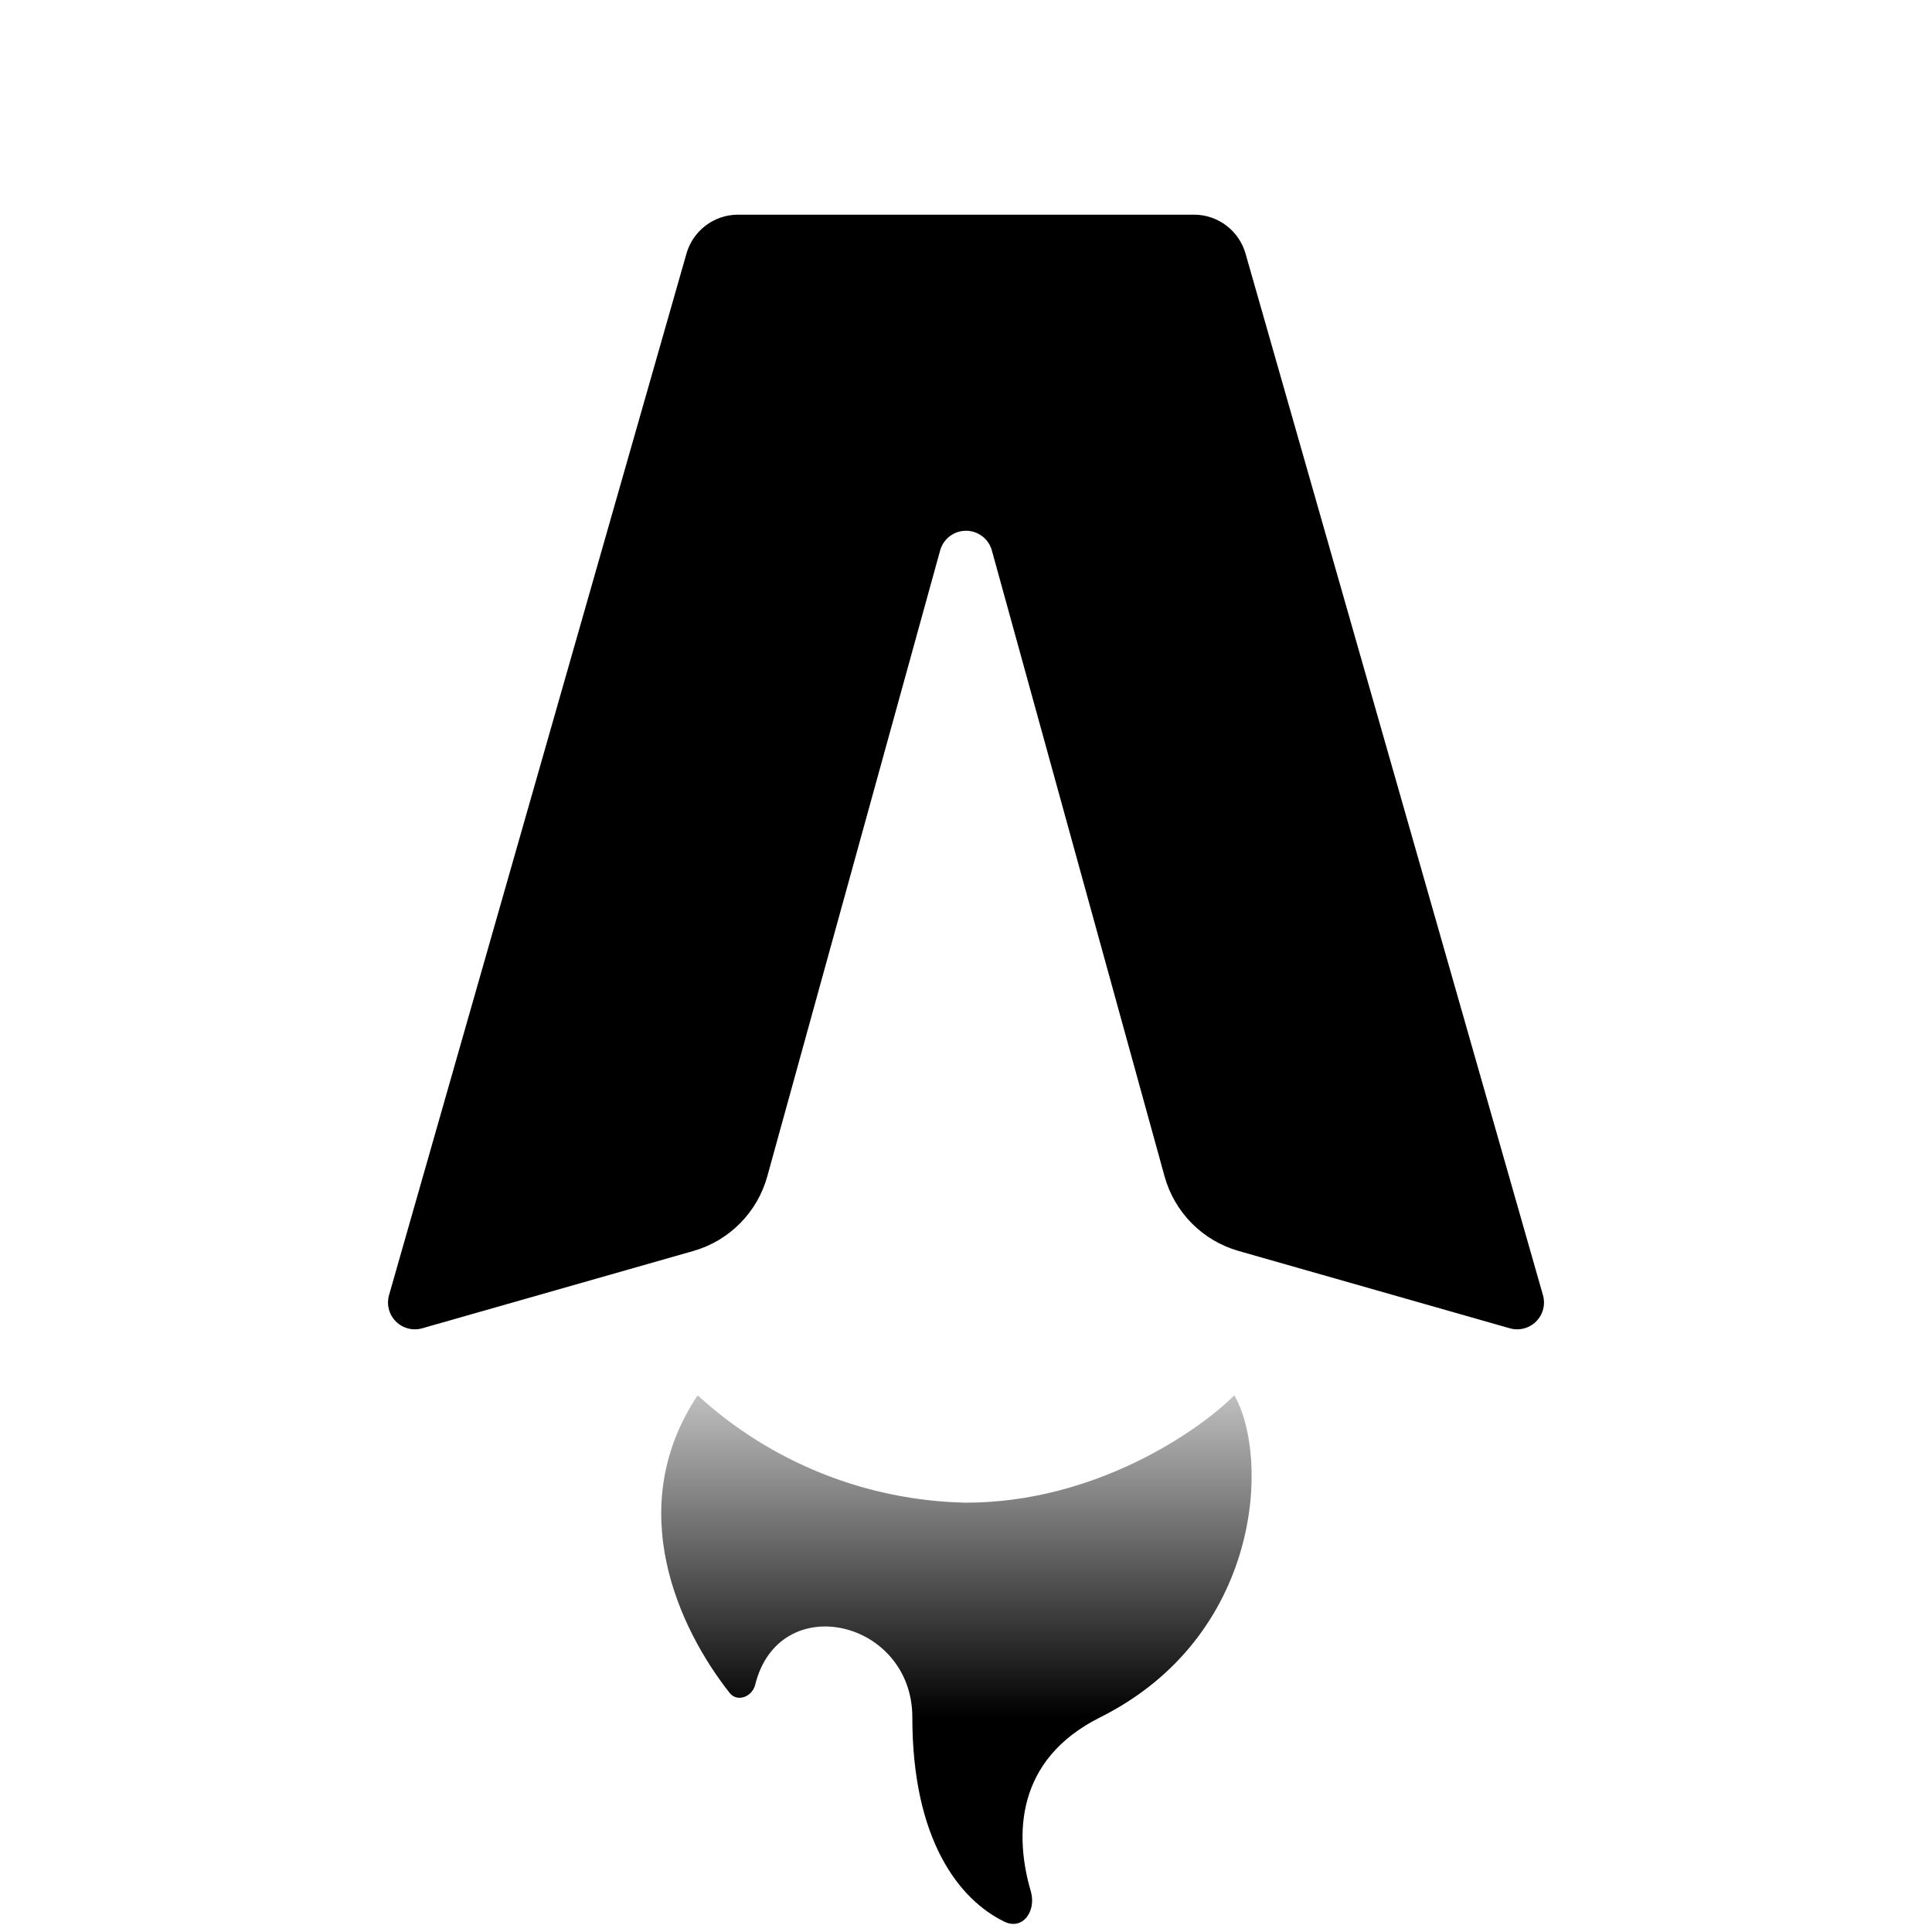
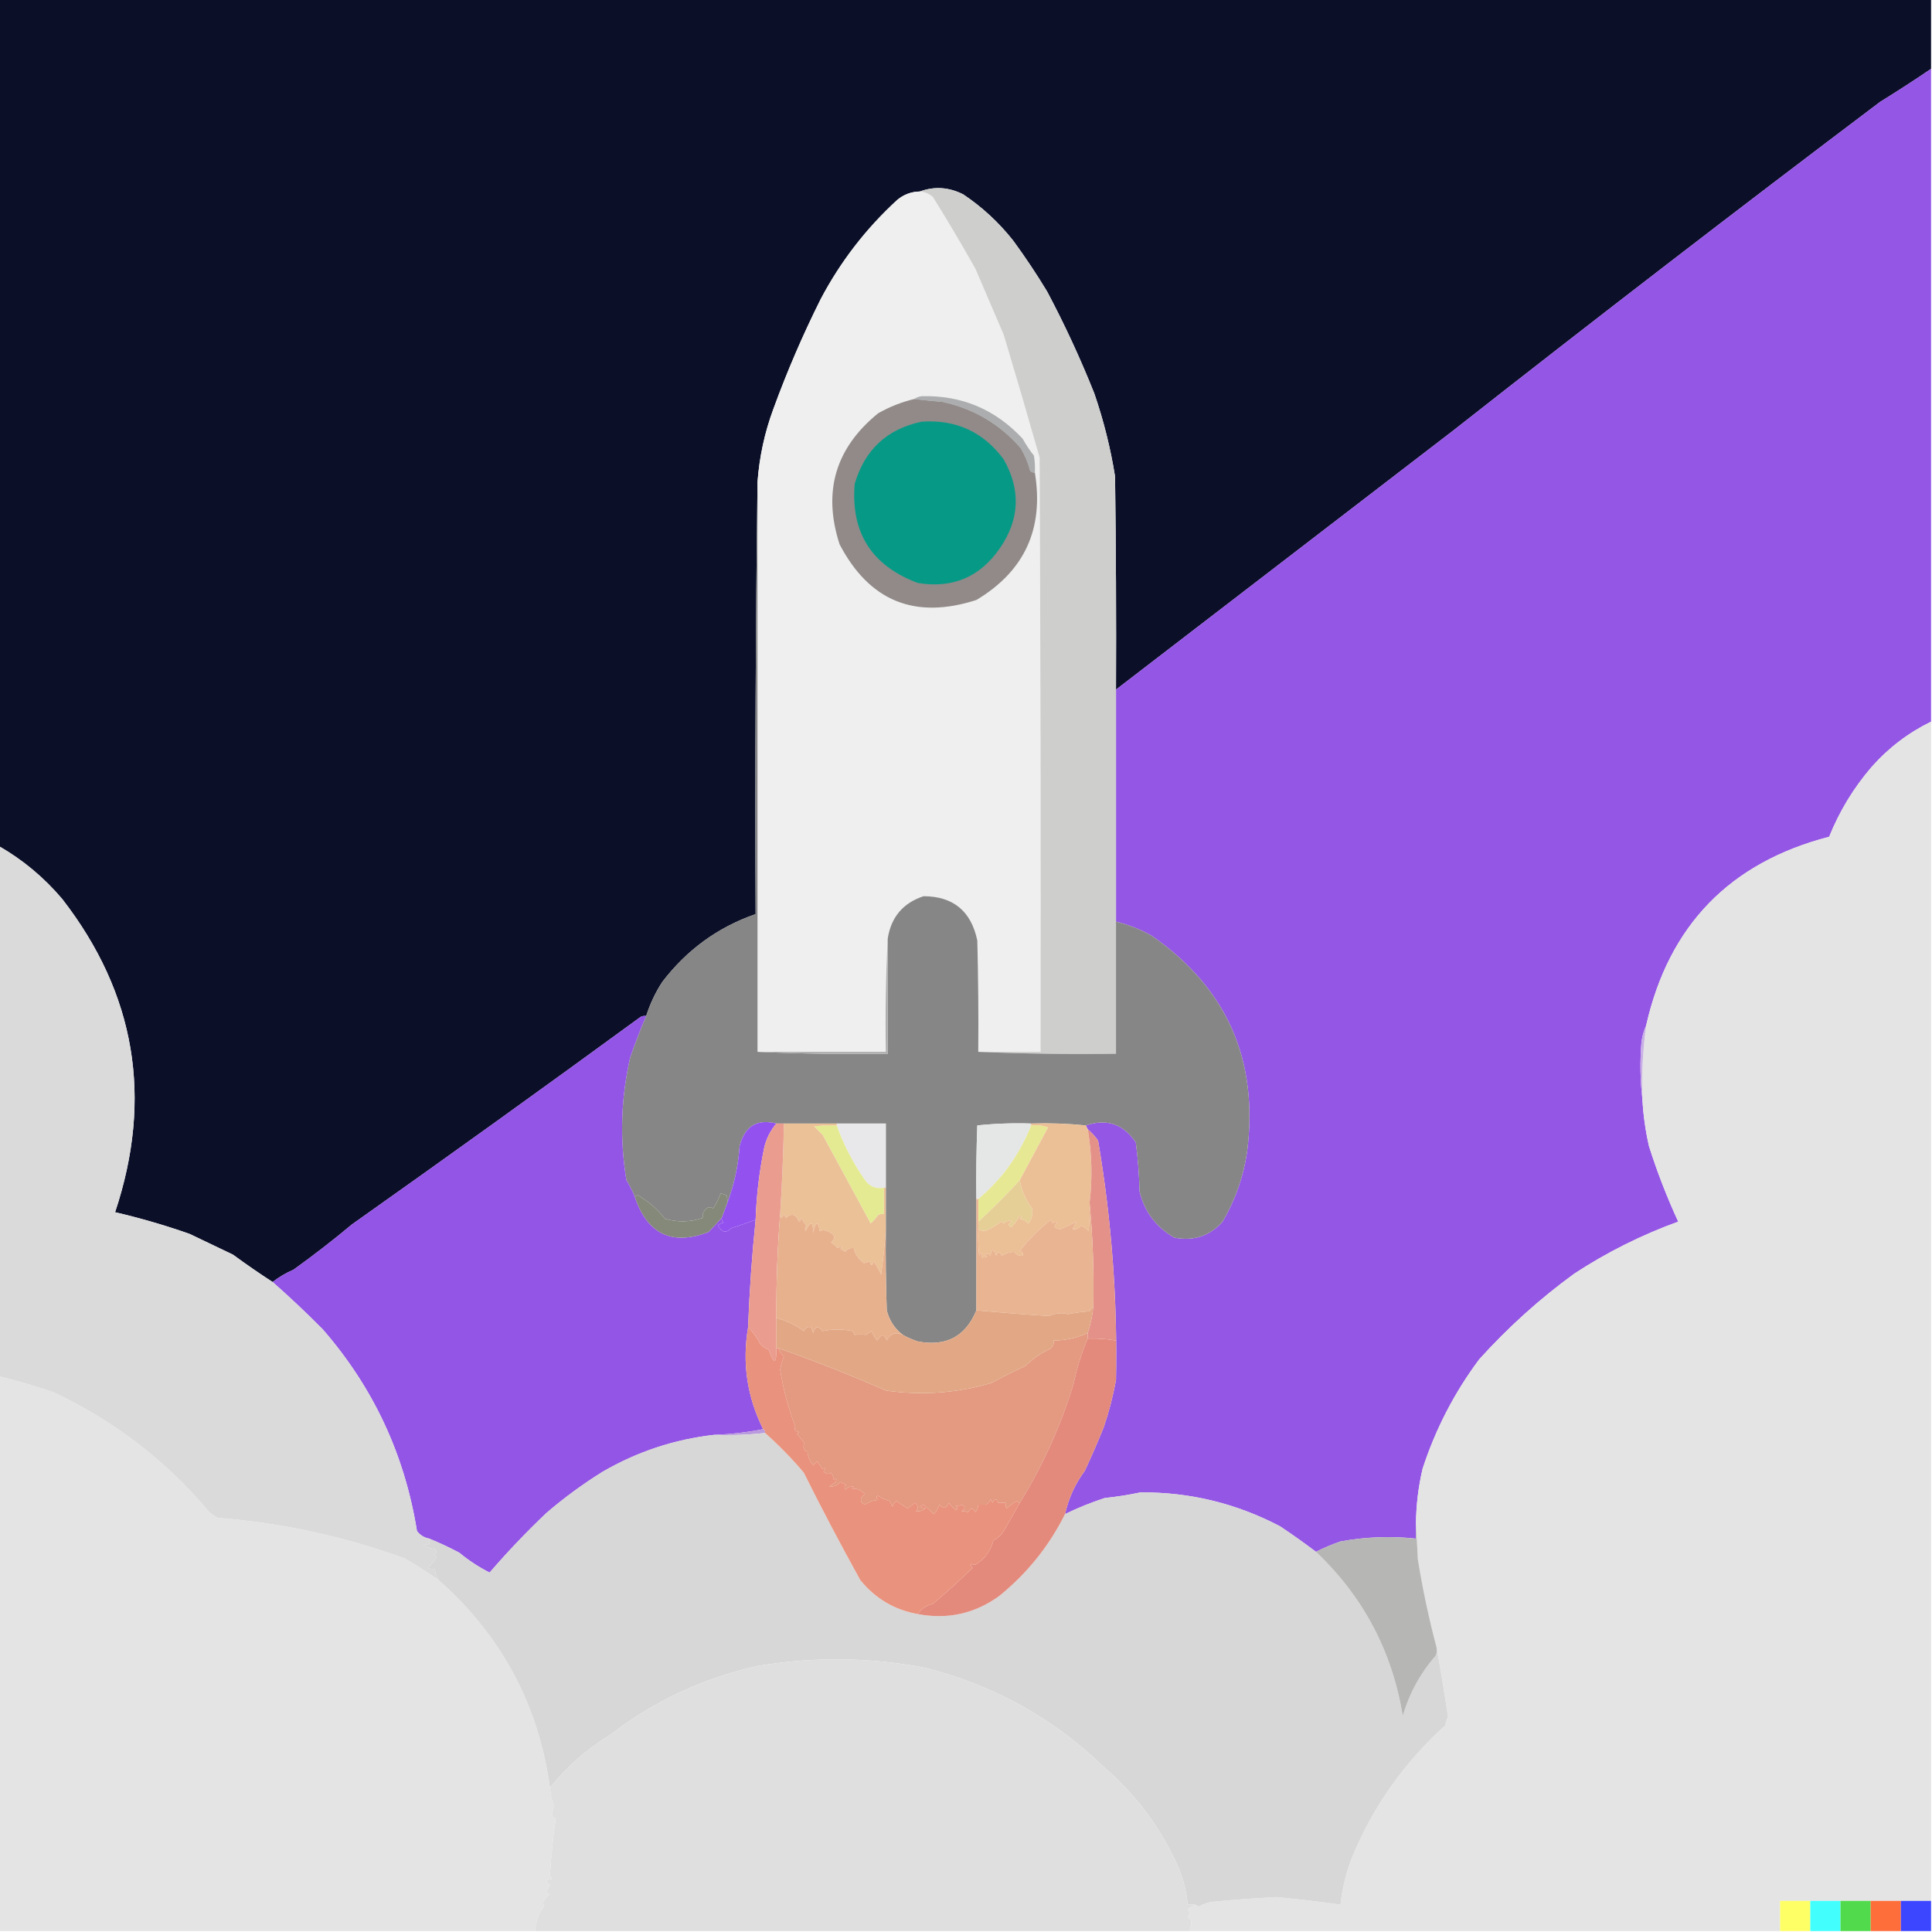
- <svg xmlns="http://www.w3.org/2000/svg" fill="none" viewBox="0 0 36 36">
-   <path fill="#000" d="M22.25 4h-8.5a1 1 0 0 0-.96.73l-5.54 19.4a.5.5 0 0 0 .62.62l5.05-1.44a2 2 0 0 0 1.38-1.4l3.22-11.66a.5.5 0 0 1 .96 0l3.22 11.67a2 2 0 0 0 1.38 1.39l5.05 1.44a.5.5 0 0 0 .62-.62l-5.54-19.4a1 1 0 0 0-.96-.73Z" />
-   <path fill="url(#gradient)" d="M18 28a7.63 7.63 0 0 1-5-2c-1.4 2.1-.35 4.35.6 5.55.14.17.41.07.47-.15.44-1.8 2.93-1.22 2.93.6 0 2.28.87 3.4 1.72 3.81.34.16.59-.2.49-.56-.31-1.05-.29-2.46 1.29-3.25 3-1.5 3.17-4.83 2.5-6-.67.67-2.6 2-5 2Z" />
-   <defs>
-     <linearGradient id="gradient" x1="16" x2="16" y1="32" y2="24" gradientUnits="userSpaceOnUse">
-       <stop stop-color="#000" />
-       <stop offset="1" stop-color="#000" stop-opacity="0" />
-     </linearGradient>
-   </defs>
-   <style>
-     @media (prefers-color-scheme:dark){:root{filter:invert(100%)}}
-   </style>
+ <svg xmlns="http://www.w3.org/2000/svg" version="1.1" width="1024px" height="1024px" style="shape-rendering:geometricPrecision; text-rendering:geometricPrecision; image-rendering:optimizeQuality; fill-rule:evenodd; clip-rule:evenodd">
+   <g>
+     <path style="opacity:1" fill="#0b0f28" d="M -0.5,-0.5 C 340.833,-0.5 682.167,-0.5 1023.5,-0.5C 1023.5,11.833 1023.5,24.167 1023.5,36.5C 1014.65,42.509 1005.65,48.342 996.5,54C 920.548,111.296 845.215,169.296 770.5,228C 710.881,273.819 651.214,319.653 591.5,365.5C 591.667,327.832 591.5,290.165 591,252.5C 588.619,237.58 584.953,222.914 580,208.5C 572.611,189.972 564.278,171.972 555,154.5C 549.392,145.228 543.392,136.228 537,127.5C 529.394,117.89 520.561,109.723 510.5,103C 502.892,99.162 495.226,98.662 487.5,101.5C 482.978,101.594 478.978,103.094 475.5,106C 458.938,121.217 445.438,138.717 435,158.5C 425.554,177.388 417.221,196.721 410,216.5C 405.313,229.103 402.479,242.103 401.5,255.5C 400.501,331.665 400.167,407.998 400.5,484.5C 380.501,491.442 364.001,503.442 351,520.5C 347.352,526.128 344.519,532.128 342.5,538.5C 341.448,538.351 340.448,538.517 339.5,539C 288.779,576.054 237.779,612.721 186.5,649C 176.43,657.41 166.097,665.41 155.5,673C 151.49,674.711 147.824,676.878 144.5,679.5C 137.38,674.887 130.38,670.054 123.5,665C 115.833,661.333 108.167,657.667 100.5,654C 87.56,649.45 74.394,645.617 61,642.5C 81.191,581.965 71.858,526.632 33,476.5C 23.377,465.135 12.21,455.802 -0.5,448.5C -0.5,298.833 -0.5,149.167 -0.5,-0.5 Z" />
+   </g>
+   <g>
+     <path style="opacity:1" fill="#9456e5" d="M 1023.5,36.5 C 1023.5,151.833 1023.5,267.167 1023.5,382.5C 1011.43,388.404 1000.93,396.404 992,406.5C 982.451,417.599 974.951,429.932 969.5,443.5C 916.837,457.163 884.503,490.496 872.5,543.5C 871.239,546.258 870.406,549.258 870,552.5C 869.175,562.675 869.342,572.675 870.5,582.5C 870.951,590.925 872.118,599.258 874,607.5C 878.339,621.174 883.506,634.508 889.5,647.5C 870.101,654.533 851.767,663.7 834.5,675C 816.149,688.345 799.315,703.511 784,720.5C 770.837,738.159 760.837,757.492 754,778.5C 751.766,788.042 750.599,797.708 750.5,807.5C 750.5,810.167 750.5,812.833 750.5,815.5C 737.108,814.07 723.775,814.57 710.5,817C 706.008,818.526 701.674,820.36 697.5,822.5C 691.321,817.827 684.987,813.327 678.5,809C 655.287,796.814 630.62,790.814 604.5,791C 598.218,792.325 591.885,793.325 585.5,794C 578.287,796.348 571.287,799.181 564.5,802.5C 566.372,794.089 569.872,786.423 575,779.5C 578.52,771.95 581.853,764.283 585,756.5C 587.768,748.305 589.935,739.972 591.5,731.5C 592.343,688.998 589.177,646.665 582,604.5C 580.383,602.237 578.55,600.237 576.5,598.5C 576.167,597.833 575.833,597.167 575.5,596.5C 586.634,592.747 595.468,595.747 602,605.5C 603.131,614.124 603.798,622.79 604,631.5C 606.675,642.371 612.842,650.537 622.5,656C 632.749,657.917 641.249,655.084 648,647.5C 654.709,636.042 659.042,623.709 661,610.5C 667.155,561.896 650.322,523.729 610.5,496C 604.521,492.618 598.188,490.118 591.5,488.5C 591.5,447.5 591.5,406.5 591.5,365.5C 651.214,319.653 710.881,273.819 770.5,228C 845.215,169.296 920.548,111.296 996.5,54C 1005.65,48.342 1014.65,42.509 1023.5,36.5 Z" />
+   </g>
+   <g>
+     <path style="opacity:1" fill="#eeefee" d="M 487.5,101.5 C 490.179,101.673 492.513,102.673 494.5,104.5C 502.275,116.979 509.775,129.645 517,142.5C 522,154.167 527,165.833 532,177.5C 538.496,199.156 544.829,220.823 551,242.5C 551.5,347.499 551.667,452.499 551.5,557.5C 540.5,557.5 529.5,557.5 518.5,557.5C 518.667,537.831 518.5,518.164 518,498.5C 514.741,482.895 505.241,475.061 489.5,475C 478.608,478.599 472.275,486.099 470.5,497.5C 469.503,517.326 469.17,537.326 469.5,557.5C 446.833,557.5 424.167,557.5 401.5,557.5C 401.5,456.833 401.5,356.167 401.5,255.5C 402.479,242.103 405.313,229.103 410,216.5C 417.221,196.721 425.554,177.388 435,158.5C 445.438,138.717 458.938,121.217 475.5,106C 478.978,103.094 482.978,101.594 487.5,101.5 Z" />
+   </g>
+   <g>
+     <path style="opacity:1" fill="#abadae" d="M 548.5,250.5 C 547.504,250.586 546.671,250.252 546,249.5C 544.891,245.281 543.225,241.281 541,237.5C 529.917,224.767 516.084,216.6 499.5,213C 494.481,212.589 489.481,212.089 484.5,211.5C 485.609,210.71 486.942,210.21 488.5,210C 509.635,209.426 527.468,216.926 542,232.5C 543.752,235.672 545.752,238.672 548,241.5C 548.498,244.482 548.665,247.482 548.5,250.5 Z" />
+   </g>
+   <g>
+     <path style="opacity:1" fill="#918a89" d="M 484.5,211.5 C 489.481,212.089 494.481,212.589 499.5,213C 516.084,216.6 529.917,224.767 541,237.5C 543.225,241.281 544.891,245.281 546,249.5C 546.671,250.252 547.504,250.586 548.5,250.5C 553.382,280.224 543.048,302.724 517.5,318C 484.951,328.489 460.784,318.656 445,288.5C 435.955,260.581 442.789,237.414 465.5,219C 471.513,215.609 477.846,213.109 484.5,211.5 Z" />
+   </g>
+   <g>
+     <path style="opacity:1" fill="#069a86" d="M 488.5,223.5 C 506.724,222.258 521.224,228.924 532,243.5C 541.125,259.647 540.458,275.313 530,290.5C 519.48,305.839 504.98,312.006 486.5,309C 462.016,299.842 450.849,282.342 453,256.5C 458.278,238.387 470.111,227.387 488.5,223.5 Z" />
+   </g>
+   <g>
+     <path style="opacity:1" fill="#e4e4e4" d="M 1023.5,382.5 C 1023.5,590.833 1023.5,799.167 1023.5,1007.5C 1018.17,1007.5 1012.83,1007.5 1007.5,1007.5C 1002.17,1007.5 996.833,1007.5 991.5,1007.5C 986.167,1007.5 980.833,1007.5 975.5,1007.5C 970.167,1007.5 964.833,1007.5 959.5,1007.5C 954.167,1007.5 948.833,1007.5 943.5,1007.5C 943.5,1012.83 943.5,1018.17 943.5,1023.5C 839.167,1023.5 734.833,1023.5 630.5,1023.5C 631.102,1021.66 631.435,1019.83 631.5,1018C 630.833,1017.33 630.167,1016.67 629.5,1016C 630.833,1014.67 630.833,1013.33 629.5,1012C 630.858,1011.07 632.192,1010.23 633.5,1009.5C 634.15,1009.8 634.817,1010.14 635.5,1010.5C 637.667,1009.21 640,1008.37 642.5,1008C 653.814,1006.92 665.147,1006.08 676.5,1005.5C 687.97,1006.58 699.303,1007.91 710.5,1009.5C 711.458,1000.55 713.625,991.879 717,983.5C 728.123,956.965 744.457,933.965 766,914.5C 766.273,912.899 766.773,911.399 767.5,910C 765.661,897.719 763.661,885.552 761.5,873.5C 757.405,858.026 754.071,842.359 751.5,826.5C 751.122,820.018 750.789,813.685 750.5,807.5C 750.599,797.708 751.766,788.042 754,778.5C 760.837,757.492 770.837,738.159 784,720.5C 799.315,703.511 816.149,688.345 834.5,675C 851.767,663.7 870.101,654.533 889.5,647.5C 883.506,634.508 878.339,621.174 874,607.5C 872.118,599.258 870.951,590.925 870.5,582.5C 870.066,569.421 870.732,556.421 872.5,543.5C 884.503,490.496 916.837,457.163 969.5,443.5C 974.951,429.932 982.451,417.599 992,406.5C 1000.93,396.404 1011.43,388.404 1023.5,382.5 Z" />
+   </g>
+   <g>
+     <path style="opacity:1" fill="#cececd" d="M 591.5,365.5 C 591.5,406.5 591.5,447.5 591.5,488.5C 591.5,511.833 591.5,535.167 591.5,558.5C 566.994,558.831 542.661,558.498 518.5,557.5C 529.5,557.5 540.5,557.5 551.5,557.5C 551.667,452.499 551.5,347.499 551,242.5C 544.829,220.823 538.496,199.156 532,177.5C 527,165.833 522,154.167 517,142.5C 509.775,129.645 502.275,116.979 494.5,104.5C 492.513,102.673 490.179,101.673 487.5,101.5C 495.226,98.662 502.892,99.162 510.5,103C 520.561,109.723 529.394,117.89 537,127.5C 543.392,136.228 549.392,145.228 555,154.5C 564.278,171.972 572.611,189.972 580,208.5C 584.953,222.914 588.619,237.58 591,252.5C 591.5,290.165 591.667,327.832 591.5,365.5 Z" />
+   </g>
+   <g>
+     <path style="opacity:1" fill="#868686" d="M 401.5,255.5 C 401.5,356.167 401.5,456.833 401.5,557.5C 424.327,558.498 447.327,558.831 470.5,558.5C 470.5,538.167 470.5,517.833 470.5,497.5C 472.275,486.099 478.608,478.599 489.5,475C 505.241,475.061 514.741,482.895 518,498.5C 518.5,518.164 518.667,537.831 518.5,557.5C 542.661,558.498 566.994,558.831 591.5,558.5C 591.5,535.167 591.5,511.833 591.5,488.5C 598.188,490.118 604.521,492.618 610.5,496C 650.322,523.729 667.155,561.896 661,610.5C 659.042,623.709 654.709,636.042 648,647.5C 641.249,655.084 632.749,657.917 622.5,656C 612.842,650.537 606.675,642.371 604,631.5C 603.798,622.79 603.131,614.124 602,605.5C 595.468,595.747 586.634,592.747 575.5,596.5C 565.916,595.527 556.25,595.194 546.5,595.5C 536.917,595.182 527.417,595.515 518,596.5C 517.5,609.496 517.333,622.496 517.5,635.5C 517.5,655.167 517.5,674.833 517.5,694.5C 511.798,708.355 501.465,713.855 486.5,711C 483.69,710.094 481.024,708.927 478.5,707.5C 474.184,704.218 471.35,699.884 470,694.5C 469.5,680.171 469.333,665.837 469.5,651.5C 469.5,644.167 469.5,636.833 469.5,629.5C 469.5,618.167 469.5,606.833 469.5,595.5C 460.833,595.5 452.167,595.5 443.5,595.5C 434.167,595.5 424.833,595.5 415.5,595.5C 414.167,595.5 412.833,595.5 411.5,595.5C 401.228,592.881 394.728,596.881 392,607.5C 391.28,617.946 389.113,627.946 385.5,637.5C 385.657,636.127 385.49,634.793 385,633.5C 384,633.167 383,632.833 382,632.5C 380.964,635.295 379.631,637.962 378,640.5C 376.32,639.397 374.82,639.73 373.5,641.5C 372.571,642.689 372.238,644.022 372.5,645.5C 365.887,647.772 359.22,647.938 352.5,646C 348.483,640.894 343.65,636.727 338,633.5C 337.235,633.57 336.735,633.903 336.5,634.5C 335.301,631.437 333.801,628.437 332,625.5C 328.407,603.765 329.074,582.098 334,560.5C 336.555,552.992 339.389,545.658 342.5,538.5C 344.519,532.128 347.352,526.128 351,520.5C 364.001,503.442 380.501,491.442 400.5,484.5C 400.167,407.998 400.501,331.665 401.5,255.5 Z" />
+   </g>
+   <g>
+     <path style="opacity:1" fill="#afaeaf" d="M 470.5,497.5 C 470.5,517.833 470.5,538.167 470.5,558.5C 447.327,558.831 424.327,558.498 401.5,557.5C 424.167,557.5 446.833,557.5 469.5,557.5C 469.17,537.326 469.503,517.326 470.5,497.5 Z" />
+   </g>
+   <g>
+     <path style="opacity:1" fill="#c8b0e4" d="M 872.5,543.5 C 870.732,556.421 870.066,569.421 870.5,582.5C 869.342,572.675 869.175,562.675 870,552.5C 870.406,549.258 871.239,546.258 872.5,543.5 Z" />
+   </g>
+   <g>
+     <path style="opacity:1" fill="#9355e5" d="M 342.5,538.5 C 339.389,545.658 336.555,552.992 334,560.5C 329.074,582.098 328.407,603.765 332,625.5C 333.801,628.437 335.301,631.437 336.5,634.5C 343.2,654.185 356.2,660.351 375.5,653C 377.966,650.521 380.299,648.021 382.5,645.5C 382.414,646.496 382.748,647.329 383.5,648C 382.376,648.249 381.376,648.749 380.5,649.5C 382.6,653.292 384.934,653.792 387.5,651C 391.899,649.59 396.232,648.09 400.5,646.5C 398.545,665.442 397.212,684.442 396.5,703.5C 393.293,722.388 395.96,740.388 404.5,757.5C 396.048,759.155 387.381,760.155 378.5,760.5C 357.531,762.879 337.864,769.379 319.5,780C 308.938,786.561 298.938,793.894 289.5,802C 278.925,812.072 268.925,822.572 259.5,833.5C 253.761,830.59 248.428,827.09 243.5,823C 238.261,820.213 232.928,817.713 227.5,815.5C 224.845,814.999 222.678,813.666 221,811.5C 214.51,771.007 197.843,735.34 171,704.5C 162.379,695.803 153.546,687.47 144.5,679.5C 147.824,676.878 151.49,674.711 155.5,673C 166.097,665.41 176.43,657.41 186.5,649C 237.779,612.721 288.779,576.054 339.5,539C 340.448,538.517 341.448,538.351 342.5,538.5 Z" />
+   </g>
+   <g>
+     <path style="opacity:1" fill="#e8e8ea" d="M 443.5,596.5 C 443.5,596.167 443.5,595.833 443.5,595.5C 452.167,595.5 460.833,595.5 469.5,595.5C 469.5,606.833 469.5,618.167 469.5,629.5C 469.167,629.5 468.833,629.5 468.5,629.5C 464.303,630.25 460.97,628.917 458.5,625.5C 452.137,616.437 447.137,606.77 443.5,596.5 Z" />
+   </g>
+   <g>
+     <path style="opacity:1" fill="#e5e7e6" d="M 546.5,595.5 C 546.5,595.833 546.5,596.167 546.5,596.5C 543.131,605.061 538.631,613.061 533,620.5C 528.636,626.03 523.802,631.03 518.5,635.5C 518.167,635.5 517.833,635.5 517.5,635.5C 517.333,622.496 517.5,609.496 518,596.5C 527.417,595.515 536.917,595.182 546.5,595.5 Z" />
+   </g>
+   <g>
+     <path style="opacity:1" fill="#e4ea92" d="M 443.5,596.5 C 447.137,606.77 452.137,616.437 458.5,625.5C 460.97,628.917 464.303,630.25 468.5,629.5C 468.5,634.167 468.5,638.833 468.5,643.5C 467.448,643.351 466.448,643.517 465.5,644C 464.274,645.635 462.941,647.135 461.5,648.5C 453.042,632.925 444.542,617.258 436,601.5C 434.5,600 433,598.5 431.5,597C 435.486,596.501 439.486,596.334 443.5,596.5 Z" />
+   </g>
+   <g>
+     <path style="opacity:1" fill="#e7e894" d="M 546.5,596.5 C 549.572,596.183 552.572,596.516 555.5,597.5C 550.476,606.847 545.476,616.181 540.5,625.5C 533.473,633.194 526.14,640.527 518.5,647.5C 518.5,643.5 518.5,639.5 518.5,635.5C 523.802,631.03 528.636,626.03 533,620.5C 538.631,613.061 543.131,605.061 546.5,596.5 Z" />
+   </g>
+   <g>
+     <path style="opacity:1" fill="#ebc197" d="M 415.5,595.5 C 424.833,595.5 434.167,595.5 443.5,595.5C 443.5,595.833 443.5,596.167 443.5,596.5C 439.486,596.334 435.486,596.501 431.5,597C 433,598.5 434.5,600 436,601.5C 444.542,617.258 453.042,632.925 461.5,648.5C 462.941,647.135 464.274,645.635 465.5,644C 466.448,643.517 467.448,643.351 468.5,643.5C 468.5,638.833 468.5,634.167 468.5,629.5C 468.833,629.5 469.167,629.5 469.5,629.5C 469.5,636.833 469.5,644.167 469.5,651.5C 468.969,659.487 468.136,667.487 467,675.5C 466.021,673.2 464.688,670.867 463,668.5C 462.333,671.167 461.667,671.167 461,668.5C 460,668.833 459,669.167 458,669.5C 455.097,667.454 453.264,664.787 452.5,661.5C 450.61,661.297 449.11,661.963 448,663.5C 447.25,662.874 446.416,662.374 445.5,662C 446.34,660.334 445.84,660.167 444,661.5C 442.926,660.382 441.76,659.382 440.5,658.5C 443.009,656.41 442.675,654.577 439.5,653C 437.731,651.981 436.064,651.814 434.5,652.5C 433.453,646.935 432.286,647.269 431,653.5C 431.017,647.192 429.684,646.859 427,652.5C 426.508,651.451 426.674,650.451 427.5,649.5C 426.273,648.41 425.44,647.076 425,645.5C 424.692,646.308 424.192,646.975 423.5,647.5C 421.889,643.475 419.556,642.809 416.5,645.5C 416.167,644.833 415.833,644.167 415.5,643.5C 414.351,645.925 413.684,645.925 413.5,643.5C 414.52,627.574 415.187,611.574 415.5,595.5 Z" />
+   </g>
+   <g>
+     <path style="opacity:1" fill="#9352f0" d="M 411.5,595.5 C 408.292,599.248 406.126,603.582 405,608.5C 402.433,621.063 400.933,633.73 400.5,646.5C 396.232,648.09 391.899,649.59 387.5,651C 384.934,653.792 382.6,653.292 380.5,649.5C 381.376,648.749 382.376,648.249 383.5,648C 382.748,647.329 382.414,646.496 382.5,645.5C 383.454,642.857 384.454,640.19 385.5,637.5C 389.113,627.946 391.28,617.946 392,607.5C 394.728,596.881 401.228,592.881 411.5,595.5 Z" />
+   </g>
+   <g>
+     <path style="opacity:1" fill="#e6cf97" d="M 540.5,625.5 C 541.455,630.977 543.621,635.977 547,640.5C 547.569,643.464 546.902,646.13 545,648.5C 543.829,647.107 542.329,646.273 540.5,646C 541.696,645.346 541.696,644.846 540.5,644.5C 539.18,646.651 537.68,648.651 536,650.5C 534.086,649.324 534.252,648.324 536.5,647.5C 534.939,646.653 533.439,646.986 532,648.5C 531.586,648.043 531.086,647.709 530.5,647.5C 527.926,649.597 525.093,651.264 522,652.5C 520.855,652.381 519.688,652.048 518.5,651.5C 518.5,650.167 518.5,648.833 518.5,647.5C 526.14,640.527 533.473,633.194 540.5,625.5 Z" />
+   </g>
+   <g>
+     <path style="opacity:1" fill="#ecc096" d="M 546.5,596.5 C 546.5,596.167 546.5,595.833 546.5,595.5C 556.25,595.194 565.916,595.527 575.5,596.5C 575.833,597.167 576.167,597.833 576.5,598.5C 578.732,611.426 579.065,624.426 577.5,637.5C 577.666,642.511 577.499,647.511 577,652.5C 575.846,651.257 574.512,650.257 573,649.5C 571.89,651.037 570.39,651.703 568.5,651.5C 569.167,650.167 569.833,648.833 570.5,647.5C 567.784,648.94 564.951,650.273 562,651.5C 558.538,651.017 558.038,649.85 560.5,648C 559.551,647.383 558.718,647.549 558,648.5C 557.667,647.833 557.333,647.167 557,646.5C 550.84,651.326 545.34,656.826 540.5,663C 541.956,663.423 542.456,664.256 542,665.5C 540.39,665.87 538.89,665.203 537.5,663.5C 535.439,663.543 533.272,664.209 531,665.5C 529.691,663.109 528.691,663.109 528,665.5C 526.611,661.728 525.611,661.728 525,665.5C 523.951,664.483 522.784,664.316 521.5,665C 523.932,666.087 523.598,666.587 520.5,666.5C 520.587,663.402 520.087,663.068 519,665.5C 518.501,660.845 518.334,656.179 518.5,651.5C 519.688,652.048 520.855,652.381 522,652.5C 525.093,651.264 527.926,649.597 530.5,647.5C 531.086,647.709 531.586,648.043 532,648.5C 533.439,646.986 534.939,646.653 536.5,647.5C 534.252,648.324 534.086,649.324 536,650.5C 537.68,648.651 539.18,646.651 540.5,644.5C 541.696,644.846 541.696,645.346 540.5,646C 542.329,646.273 543.829,647.107 545,648.5C 546.902,646.13 547.569,643.464 547,640.5C 543.621,635.977 541.455,630.977 540.5,625.5C 545.476,616.181 550.476,606.847 555.5,597.5C 552.572,596.516 549.572,596.183 546.5,596.5 Z" />
+   </g>
+   <g>
+     <path style="opacity:1" fill="#848979" d="M 385.5,637.5 C 384.454,640.19 383.454,642.857 382.5,645.5C 380.299,648.021 377.966,650.521 375.5,653C 356.2,660.351 343.2,654.185 336.5,634.5C 336.735,633.903 337.235,633.57 338,633.5C 343.65,636.727 348.483,640.894 352.5,646C 359.22,647.938 365.887,647.772 372.5,645.5C 372.238,644.022 372.571,642.689 373.5,641.5C 374.82,639.73 376.32,639.397 378,640.5C 379.631,637.962 380.964,635.295 382,632.5C 383,632.833 384,633.167 385,633.5C 385.49,634.793 385.657,636.127 385.5,637.5 Z" />
+   </g>
+   <g>
+     <path style="opacity:1" fill="#e49289" d="M 576.5,598.5 C 578.55,600.237 580.383,602.237 582,604.5C 589.177,646.665 592.343,688.998 591.5,731.5C 591.5,724.5 591.5,717.5 591.5,710.5C 586.547,709.671 581.547,709.337 576.5,709.5C 576.5,708.5 576.5,707.5 576.5,706.5C 578.006,701.97 579.006,697.303 579.5,692.5C 579.865,673.971 579.198,655.638 577.5,637.5C 579.065,624.426 578.732,611.426 576.5,598.5 Z" />
+   </g>
+   <g>
+     <path style="opacity:1" fill="#e9b491" d="M 517.5,635.5 C 517.833,635.5 518.167,635.5 518.5,635.5C 518.5,639.5 518.5,643.5 518.5,647.5C 518.5,648.833 518.5,650.167 518.5,651.5C 518.334,656.179 518.501,660.845 519,665.5C 520.087,663.068 520.587,663.402 520.5,666.5C 523.598,666.587 523.932,666.087 521.5,665C 522.784,664.316 523.951,664.483 525,665.5C 525.611,661.728 526.611,661.728 528,665.5C 528.691,663.109 529.691,663.109 531,665.5C 533.272,664.209 535.439,663.543 537.5,663.5C 538.89,665.203 540.39,665.87 542,665.5C 542.456,664.256 541.956,663.423 540.5,663C 545.34,656.826 550.84,651.326 557,646.5C 557.333,647.167 557.667,647.833 558,648.5C 558.718,647.549 559.551,647.383 560.5,648C 558.038,649.85 558.538,651.017 562,651.5C 564.951,650.273 567.784,648.94 570.5,647.5C 569.833,648.833 569.167,650.167 568.5,651.5C 570.39,651.703 571.89,651.037 573,649.5C 574.512,650.257 575.846,651.257 577,652.5C 577.499,647.511 577.666,642.511 577.5,637.5C 579.198,655.638 579.865,673.971 579.5,692.5C 578.733,693.172 578.066,694.005 577.5,695C 573.627,695.27 569.794,695.77 566,696.5C 562.595,695.643 559.261,695.977 556,697.5C 543.284,696.681 530.45,695.681 517.5,694.5C 517.5,674.833 517.5,655.167 517.5,635.5 Z" />
+   </g>
+   <g>
+     <path style="opacity:1" fill="#ea9d8f" d="M 411.5,595.5 C 412.833,595.5 414.167,595.5 415.5,595.5C 415.187,611.574 414.52,627.574 413.5,643.5C 412.061,661.648 411.395,679.981 411.5,698.5C 411.5,703.833 411.5,709.167 411.5,714.5C 411.592,723.283 410.259,723.617 407.5,715.5C 405.807,714.772 404.307,713.772 403,712.5C 401.301,709.079 399.135,706.079 396.5,703.5C 397.212,684.442 398.545,665.442 400.5,646.5C 400.933,633.73 402.433,621.063 405,608.5C 406.126,603.582 408.292,599.248 411.5,595.5 Z" />
+   </g>
+   <g>
+     <path style="opacity:1" fill="#e8b18e" d="M 413.5,643.5 C 413.684,645.925 414.351,645.925 415.5,643.5C 415.833,644.167 416.167,644.833 416.5,645.5C 419.556,642.809 421.889,643.475 423.5,647.5C 424.192,646.975 424.692,646.308 425,645.5C 425.44,647.076 426.273,648.41 427.5,649.5C 426.674,650.451 426.508,651.451 427,652.5C 429.684,646.859 431.017,647.192 431,653.5C 432.286,647.269 433.453,646.935 434.5,652.5C 436.064,651.814 437.731,651.981 439.5,653C 442.675,654.577 443.009,656.41 440.5,658.5C 441.76,659.382 442.926,660.382 444,661.5C 445.84,660.167 446.34,660.334 445.5,662C 446.416,662.374 447.25,662.874 448,663.5C 449.11,661.963 450.61,661.297 452.5,661.5C 453.264,664.787 455.097,667.454 458,669.5C 459,669.167 460,668.833 461,668.5C 461.667,671.167 462.333,671.167 463,668.5C 464.688,670.867 466.021,673.2 467,675.5C 468.136,667.487 468.969,659.487 469.5,651.5C 469.333,665.837 469.5,680.171 470,694.5C 471.35,699.884 474.184,704.218 478.5,707.5C 474.774,705.773 471.941,706.773 470,710.5C 468.779,706.873 467.112,706.873 465,710.5C 463.684,709.026 462.684,707.359 462,705.5C 461,706.167 460,706.833 459,707.5C 457.089,707.255 455.089,707.255 453,707.5C 452.667,706.833 452.333,706.167 452,705.5C 446.583,704.417 441.25,704.417 436,705.5C 433.667,702.5 432,702.833 431,706.5C 430.667,705.5 430.333,704.5 430,703.5C 428.434,702.939 427.101,703.606 426,705.5C 422.003,702.423 417.17,700.09 411.5,698.5C 411.395,679.981 412.061,661.648 413.5,643.5 Z" />
+   </g>
+   <g>
+     <path style="opacity:1" fill="#e39a81" d="M 576.5,706.5 C 576.5,707.5 576.5,708.5 576.5,709.5C 573.267,717.079 570.767,725.079 569,733.5C 562.138,755.876 552.638,776.876 540.5,796.5C 539.883,796.389 539.383,796.056 539,795.5C 537.027,796.64 535.193,797.973 533.5,799.5C 533.089,798.738 532.923,797.738 533,796.5C 531.667,796.5 530.333,796.5 529,796.5C 528.309,794.109 527.309,794.109 526,796.5C 525.667,795.833 525.333,795.167 525,794.5C 524.632,795.91 523.799,796.91 522.5,797.5C 521.167,797.5 519.833,797.5 518.5,797.5C 518.467,798.989 517.967,800.322 517,801.5C 515.846,799.043 514.512,799.043 513,801.5C 511.992,801.018 510.825,800.852 509.5,801C 511.657,799.915 511.824,798.749 510,797.5C 508.992,797.982 507.825,798.148 506.5,798C 507.451,798.718 507.617,799.551 507,800.5C 505.333,799.5 504,798.167 503,796.5C 501.579,799.622 499.913,799.956 498,797.5C 497.316,799.359 496.316,801.026 495,802.5C 493.159,800.789 491.326,799.122 489.5,797.5C 488.833,797.833 488.167,798.167 487.5,798.5C 488.603,798.998 489.603,799.331 490.5,799.5C 488.966,800.736 487.3,801.236 485.5,801C 486.849,799.365 486.682,797.865 485,796.5C 483.863,797.364 482.53,798.364 481,799.5C 479,798.167 477,796.833 475,795.5C 474.085,796.328 473.419,797.328 473,798.5C 472.5,797.5 472,796.5 471.5,795.5C 469.083,794.928 466.916,793.928 465,792.5C 464.383,793.449 464.549,794.282 465.5,795C 462.881,795.151 460.547,795.985 458.5,797.5C 457.692,797.192 457.025,796.692 456.5,796C 455.939,794.434 456.606,793.101 458.5,792C 456.396,789.762 454.062,788.762 451.5,789C 451.833,788.667 452.167,788.333 452.5,788C 450.837,787.735 449.337,788.235 448,789.5C 447.383,788.551 447.549,787.718 448.5,787C 447.5,786.5 446.5,786 445.5,785.5C 443.76,787.211 441.76,788.044 439.5,788C 440.579,787.044 441.745,786.211 443,785.5C 443.614,783.687 443.281,783.353 442,784.5C 441.781,783.062 441.281,781.729 440.5,780.5C 439.188,781.46 437.854,781.294 436.5,780C 437.833,778.16 437.666,777.66 436,778.5C 435,777.167 434,775.833 433,774.5C 432.333,775.167 431.667,775.833 431,776.5C 429.249,774.51 428.249,772.177 428,769.5C 425.8,768.452 425.3,766.952 426.5,765C 425.167,763.333 423.833,761.667 422.5,760C 422.833,759.667 423.167,759.333 423.5,759C 421.321,758.558 420.655,757.558 421.5,756C 417.83,746.335 415.163,736.335 413.5,726C 413.861,723.551 414.528,721.218 415.5,719C 414.117,717.729 413.117,716.229 412.5,714.5C 431.776,721.314 450.776,728.814 469.5,737C 488.483,739.71 507.149,738.377 525.5,733C 531.448,729.801 537.448,726.801 543.5,724C 547.304,720.19 551.637,717.19 556.5,715C 558.037,713.89 558.703,712.39 558.5,710.5C 564.876,710.442 570.876,709.109 576.5,706.5 Z" />
+   </g>
+   <g>
+     <path style="opacity:1" fill="#e2a885" d="M 579.5,692.5 C 579.006,697.303 578.006,701.97 576.5,706.5C 570.876,709.109 564.876,710.442 558.5,710.5C 558.703,712.39 558.037,713.89 556.5,715C 551.637,717.19 547.304,720.19 543.5,724C 537.448,726.801 531.448,729.801 525.5,733C 507.149,738.377 488.483,739.71 469.5,737C 450.776,728.814 431.776,721.314 412.5,714.5C 412.167,714.5 411.833,714.5 411.5,714.5C 411.5,709.167 411.5,703.833 411.5,698.5C 417.17,700.09 422.003,702.423 426,705.5C 427.101,703.606 428.434,702.939 430,703.5C 430.333,704.5 430.667,705.5 431,706.5C 432,702.833 433.667,702.5 436,705.5C 441.25,704.417 446.583,704.417 452,705.5C 452.333,706.167 452.667,706.833 453,707.5C 455.089,707.255 457.089,707.255 459,707.5C 460,706.833 461,706.167 462,705.5C 462.684,707.359 463.684,709.026 465,710.5C 467.112,706.873 468.779,706.873 470,710.5C 471.941,706.773 474.774,705.773 478.5,707.5C 481.024,708.927 483.69,710.094 486.5,711C 501.465,713.855 511.798,708.355 517.5,694.5C 530.45,695.681 543.284,696.681 556,697.5C 559.261,695.977 562.595,695.643 566,696.5C 569.794,695.77 573.627,695.27 577.5,695C 578.066,694.005 578.733,693.172 579.5,692.5 Z" />
+   </g>
+   <g>
+     <path style="opacity:1" fill="#e4e4e4" d="M -0.5,729.5 C 9.291,731.865 18.957,734.698 28.5,738C 60.662,753.168 88.162,774.335 111,801.5C 112.364,802.696 113.864,803.696 115.5,804.5C 149.49,807.188 182.49,814.354 214.5,826C 220.726,829.605 226.726,833.438 232.5,837.5C 265.73,866.83 285.397,903.496 291.5,947.5C 291.723,950.784 292.39,953.951 293.5,957C 293.193,958.682 292.86,960.348 292.5,962C 292.905,962.945 293.572,963.612 294.5,964C 293.115,973.515 292.115,983.348 291.5,993.5C 291.608,994.442 291.941,995.275 292.5,996C 289.057,996.221 288.724,997.221 291.5,999C 290.833,1000.33 290.167,1001.67 289.5,1003C 290.167,1003.33 290.833,1003.67 291.5,1004C 289.697,1005.26 288.364,1006.93 287.5,1009C 287.833,1009.33 288.167,1009.67 288.5,1010C 285.561,1014.04 283.894,1018.54 283.5,1023.5C 188.833,1023.5 94.167,1023.5 -0.5,1023.5C -0.5,925.5 -0.5,827.5 -0.5,729.5 Z" />
+   </g>
+   <g>
+     <path style="opacity:1" fill="#dadada" d="M -0.5,448.5 C 12.21,455.802 23.377,465.135 33,476.5C 71.858,526.632 81.191,581.965 61,642.5C 74.394,645.617 87.56,649.45 100.5,654C 108.167,657.667 115.833,661.333 123.5,665C 130.38,670.054 137.38,674.887 144.5,679.5C 153.546,687.47 162.379,695.803 171,704.5C 197.843,735.34 214.51,771.007 221,811.5C 222.678,813.666 224.845,814.999 227.5,815.5C 227.5,816.5 227.5,817.5 227.5,818.5C 226.448,818.351 225.448,818.517 224.5,819C 226.285,820.163 228.285,820.83 230.5,821C 231.815,822.395 231.481,823.395 229.5,824C 230.167,824.333 230.833,824.667 231.5,825C 230.584,826.985 228.917,828.985 226.5,831C 227.793,831.49 229.127,831.657 230.5,831.5C 230.614,833.718 231.28,835.718 232.5,837.5C 226.726,833.438 220.726,829.605 214.5,826C 182.49,814.354 149.49,807.188 115.5,804.5C 113.864,803.696 112.364,802.696 111,801.5C 88.162,774.335 60.662,753.168 28.5,738C 18.957,734.698 9.291,731.865 -0.5,729.5C -0.5,635.833 -0.5,542.167 -0.5,448.5 Z" />
+   </g>
+   <g>
+     <path style="opacity:1" fill="#b99add" d="M 404.5,757.5 C 405.338,757.842 405.672,758.508 405.5,759.5C 396.682,760.493 387.682,760.827 378.5,760.5C 387.381,760.155 396.048,759.155 404.5,757.5 Z" />
+   </g>
+   <g>
+     <path style="opacity:1" fill="#d7d7d7" d="M 405.5,759.5 C 412.801,765.969 419.635,772.969 426,780.5C 435.556,799.666 445.556,818.666 456,837.5C 463.995,847.317 474.162,853.317 486.5,855.5C 502.216,858.471 516.55,855.304 529.5,846C 544.356,833.987 556.022,819.487 564.5,802.5C 571.287,799.181 578.287,796.348 585.5,794C 591.885,793.325 598.218,792.325 604.5,791C 630.62,790.814 655.287,796.814 678.5,809C 684.987,813.327 691.321,817.827 697.5,822.5C 722.575,846.316 737.909,875.316 743.5,909.5C 746.999,897.497 752.833,886.83 761,877.5C 761.49,876.207 761.657,874.873 761.5,873.5C 763.661,885.552 765.661,897.719 767.5,910C 766.773,911.399 766.273,912.899 766,914.5C 744.457,933.965 728.123,956.965 717,983.5C 713.625,991.879 711.458,1000.55 710.5,1009.5C 699.303,1007.91 687.97,1006.58 676.5,1005.5C 665.147,1006.08 653.814,1006.92 642.5,1008C 640,1008.37 637.667,1009.21 635.5,1010.5C 634.817,1010.14 634.15,1009.8 633.5,1009.5C 632.167,1009.5 630.833,1009.5 629.5,1009.5C 628.862,1002.21 627.029,995.213 624,988.5C 614.914,968.479 602.081,951.313 585.5,937C 558.716,910.949 527.049,893.282 490.5,884C 461.029,878.347 431.362,878.014 401.5,883C 372.293,889.636 346.293,901.803 323.5,919.5C 311.178,926.986 300.511,936.32 291.5,947.5C 285.397,903.496 265.73,866.83 232.5,837.5C 231.28,835.718 230.614,833.718 230.5,831.5C 229.127,831.657 227.793,831.49 226.5,831C 228.917,828.985 230.584,826.985 231.5,825C 230.833,824.667 230.167,824.333 229.5,824C 231.481,823.395 231.815,822.395 230.5,821C 228.285,820.83 226.285,820.163 224.5,819C 225.448,818.517 226.448,818.351 227.5,818.5C 227.5,817.5 227.5,816.5 227.5,815.5C 232.928,817.713 238.261,820.213 243.5,823C 248.428,827.09 253.761,830.59 259.5,833.5C 268.925,822.572 278.925,812.072 289.5,802C 298.938,793.894 308.938,786.561 319.5,780C 337.864,769.379 357.531,762.879 378.5,760.5C 387.682,760.827 396.682,760.493 405.5,759.5 Z" />
+   </g>
+   <g>
+     <path style="opacity:1" fill="#e38a7c" d="M 576.5,709.5 C 581.547,709.337 586.547,709.671 591.5,710.5C 591.5,717.5 591.5,724.5 591.5,731.5C 589.935,739.972 587.768,748.305 585,756.5C 581.853,764.283 578.52,771.95 575,779.5C 569.872,786.423 566.372,794.089 564.5,802.5C 556.022,819.487 544.356,833.987 529.5,846C 516.55,855.304 502.216,858.471 486.5,855.5C 488.224,852.735 490.89,850.902 494.5,850C 501.755,843.885 508.755,837.552 515.5,831C 514.549,830.282 514.383,829.449 515,828.5C 515.718,829.451 516.551,829.617 517.5,829C 522.124,826.016 525.124,821.849 526.5,816.5C 528.765,815.3 530.598,813.633 532,811.5C 534.866,806.425 537.699,801.425 540.5,796.5C 552.638,776.876 562.138,755.876 569,733.5C 570.767,725.079 573.267,717.079 576.5,709.5 Z" />
+   </g>
+   <g>
+     <path style="opacity:1" fill="#e9927d" d="M 396.5,703.5 C 399.135,706.079 401.301,709.079 403,712.5C 404.307,713.772 405.807,714.772 407.5,715.5C 410.259,723.617 411.592,723.283 411.5,714.5C 411.833,714.5 412.167,714.5 412.5,714.5C 413.117,716.229 414.117,717.729 415.5,719C 414.528,721.218 413.861,723.551 413.5,726C 415.163,736.335 417.83,746.335 421.5,756C 420.655,757.558 421.321,758.558 423.5,759C 423.167,759.333 422.833,759.667 422.5,760C 423.833,761.667 425.167,763.333 426.5,765C 425.3,766.952 425.8,768.452 428,769.5C 428.249,772.177 429.249,774.51 431,776.5C 431.667,775.833 432.333,775.167 433,774.5C 434,775.833 435,777.167 436,778.5C 437.666,777.66 437.833,778.16 436.5,780C 437.854,781.294 439.188,781.46 440.5,780.5C 441.281,781.729 441.781,783.062 442,784.5C 443.281,783.353 443.614,783.687 443,785.5C 441.745,786.211 440.579,787.044 439.5,788C 441.76,788.044 443.76,787.211 445.5,785.5C 446.5,786 447.5,786.5 448.5,787C 447.549,787.718 447.383,788.551 448,789.5C 449.337,788.235 450.837,787.735 452.5,788C 452.167,788.333 451.833,788.667 451.5,789C 454.062,788.762 456.396,789.762 458.5,792C 456.606,793.101 455.939,794.434 456.5,796C 457.025,796.692 457.692,797.192 458.5,797.5C 460.547,795.985 462.881,795.151 465.5,795C 464.549,794.282 464.383,793.449 465,792.5C 466.916,793.928 469.083,794.928 471.5,795.5C 472,796.5 472.5,797.5 473,798.5C 473.419,797.328 474.085,796.328 475,795.5C 477,796.833 479,798.167 481,799.5C 482.53,798.364 483.863,797.364 485,796.5C 486.682,797.865 486.849,799.365 485.5,801C 487.3,801.236 488.966,800.736 490.5,799.5C 489.603,799.331 488.603,798.998 487.5,798.5C 488.167,798.167 488.833,797.833 489.5,797.5C 491.326,799.122 493.159,800.789 495,802.5C 496.316,801.026 497.316,799.359 498,797.5C 499.913,799.956 501.579,799.622 503,796.5C 504,798.167 505.333,799.5 507,800.5C 507.617,799.551 507.451,798.718 506.5,798C 507.825,798.148 508.992,797.982 510,797.5C 511.824,798.749 511.657,799.915 509.5,801C 510.825,800.852 511.992,801.018 513,801.5C 514.512,799.043 515.846,799.043 517,801.5C 517.967,800.322 518.467,798.989 518.5,797.5C 519.833,797.5 521.167,797.5 522.5,797.5C 523.799,796.91 524.632,795.91 525,794.5C 525.333,795.167 525.667,795.833 526,796.5C 527.309,794.109 528.309,794.109 529,796.5C 530.333,796.5 531.667,796.5 533,796.5C 532.923,797.738 533.089,798.738 533.5,799.5C 535.193,797.973 537.027,796.64 539,795.5C 539.383,796.056 539.883,796.389 540.5,796.5C 537.699,801.425 534.866,806.425 532,811.5C 530.598,813.633 528.765,815.3 526.5,816.5C 525.124,821.849 522.124,826.016 517.5,829C 516.551,829.617 515.718,829.451 515,828.5C 514.383,829.449 514.549,830.282 515.5,831C 508.755,837.552 501.755,843.885 494.5,850C 490.89,850.902 488.224,852.735 486.5,855.5C 474.162,853.317 463.995,847.317 456,837.5C 445.556,818.666 435.556,799.666 426,780.5C 419.635,772.969 412.801,765.969 405.5,759.5C 405.672,758.508 405.338,757.842 404.5,757.5C 395.96,740.388 393.293,722.388 396.5,703.5 Z" />
+   </g>
+   <g>
+     <path style="opacity:1" fill="#b6b6b5" d="M 750.5,807.5 C 750.789,813.685 751.122,820.018 751.5,826.5C 754.071,842.359 757.405,858.026 761.5,873.5C 761.657,874.873 761.49,876.207 761,877.5C 752.833,886.83 746.999,897.497 743.5,909.5C 737.909,875.316 722.575,846.316 697.5,822.5C 701.674,820.36 706.008,818.526 710.5,817C 723.775,814.57 737.108,814.07 750.5,815.5C 750.5,812.833 750.5,810.167 750.5,807.5 Z" />
+   </g>
+   <g>
+     <path style="opacity:1" fill="#dfdfdf" d="M 633.5,1009.5 C 632.192,1010.23 630.858,1011.07 629.5,1012C 630.833,1013.33 630.833,1014.67 629.5,1016C 630.167,1016.67 630.833,1017.33 631.5,1018C 631.435,1019.83 631.102,1021.66 630.5,1023.5C 514.833,1023.5 399.167,1023.5 283.5,1023.5C 283.894,1018.54 285.561,1014.04 288.5,1010C 288.167,1009.67 287.833,1009.33 287.5,1009C 288.364,1006.93 289.697,1005.26 291.5,1004C 290.833,1003.67 290.167,1003.33 289.5,1003C 290.167,1001.67 290.833,1000.33 291.5,999C 288.724,997.221 289.057,996.221 292.5,996C 291.941,995.275 291.608,994.442 291.5,993.5C 292.115,983.348 293.115,973.515 294.5,964C 293.572,963.612 292.905,962.945 292.5,962C 292.86,960.348 293.193,958.682 293.5,957C 292.39,953.951 291.723,950.784 291.5,947.5C 300.511,936.32 311.178,926.986 323.5,919.5C 346.293,901.803 372.293,889.636 401.5,883C 431.362,878.014 461.029,878.347 490.5,884C 527.049,893.282 558.716,910.949 585.5,937C 602.081,951.313 614.914,968.479 624,988.5C 627.029,995.213 628.862,1002.21 629.5,1009.5C 630.833,1009.5 632.167,1009.5 633.5,1009.5 Z" />
+   </g>
+   <g>
+     <path style="opacity:1" fill="#feff65" d="M 959.5,1007.5 C 959.5,1012.83 959.5,1018.17 959.5,1023.5C 954.167,1023.5 948.833,1023.5 943.5,1023.5C 943.5,1018.17 943.5,1012.83 943.5,1007.5C 948.833,1007.5 954.167,1007.5 959.5,1007.5 Z" />
+   </g>
+   <g>
+     <path style="opacity:1" fill="#42fffe" d="M 959.5,1007.5 C 964.833,1007.5 970.167,1007.5 975.5,1007.5C 975.5,1012.83 975.5,1018.17 975.5,1023.5C 970.167,1023.5 964.833,1023.5 959.5,1023.5C 959.5,1018.17 959.5,1012.83 959.5,1007.5 Z" />
+   </g>
+   <g>
+     <path style="opacity:1" fill="#51da4b" d="M 975.5,1007.5 C 980.833,1007.5 986.167,1007.5 991.5,1007.5C 991.5,1012.83 991.5,1018.17 991.5,1023.5C 986.167,1023.5 980.833,1023.5 975.5,1023.5C 975.5,1018.17 975.5,1012.83 975.5,1007.5 Z" />
+   </g>
+   <g>
+     <path style="opacity:1" fill="#fe6e3b" d="M 991.5,1007.5 C 996.833,1007.5 1002.17,1007.5 1007.5,1007.5C 1007.5,1012.83 1007.5,1018.17 1007.5,1023.5C 1002.17,1023.5 996.833,1023.5 991.5,1023.5C 991.5,1018.17 991.5,1012.83 991.5,1007.5 Z" />
+   </g>
+   <g>
+     <path style="opacity:1" fill="#3c45ff" d="M 1007.5,1007.5 C 1012.83,1007.5 1018.17,1007.5 1023.5,1007.5C 1023.5,1012.83 1023.5,1018.17 1023.5,1023.5C 1018.17,1023.5 1012.83,1023.5 1007.5,1023.5C 1007.5,1018.17 1007.5,1012.83 1007.5,1007.5 Z" />
+   </g>
</svg>
